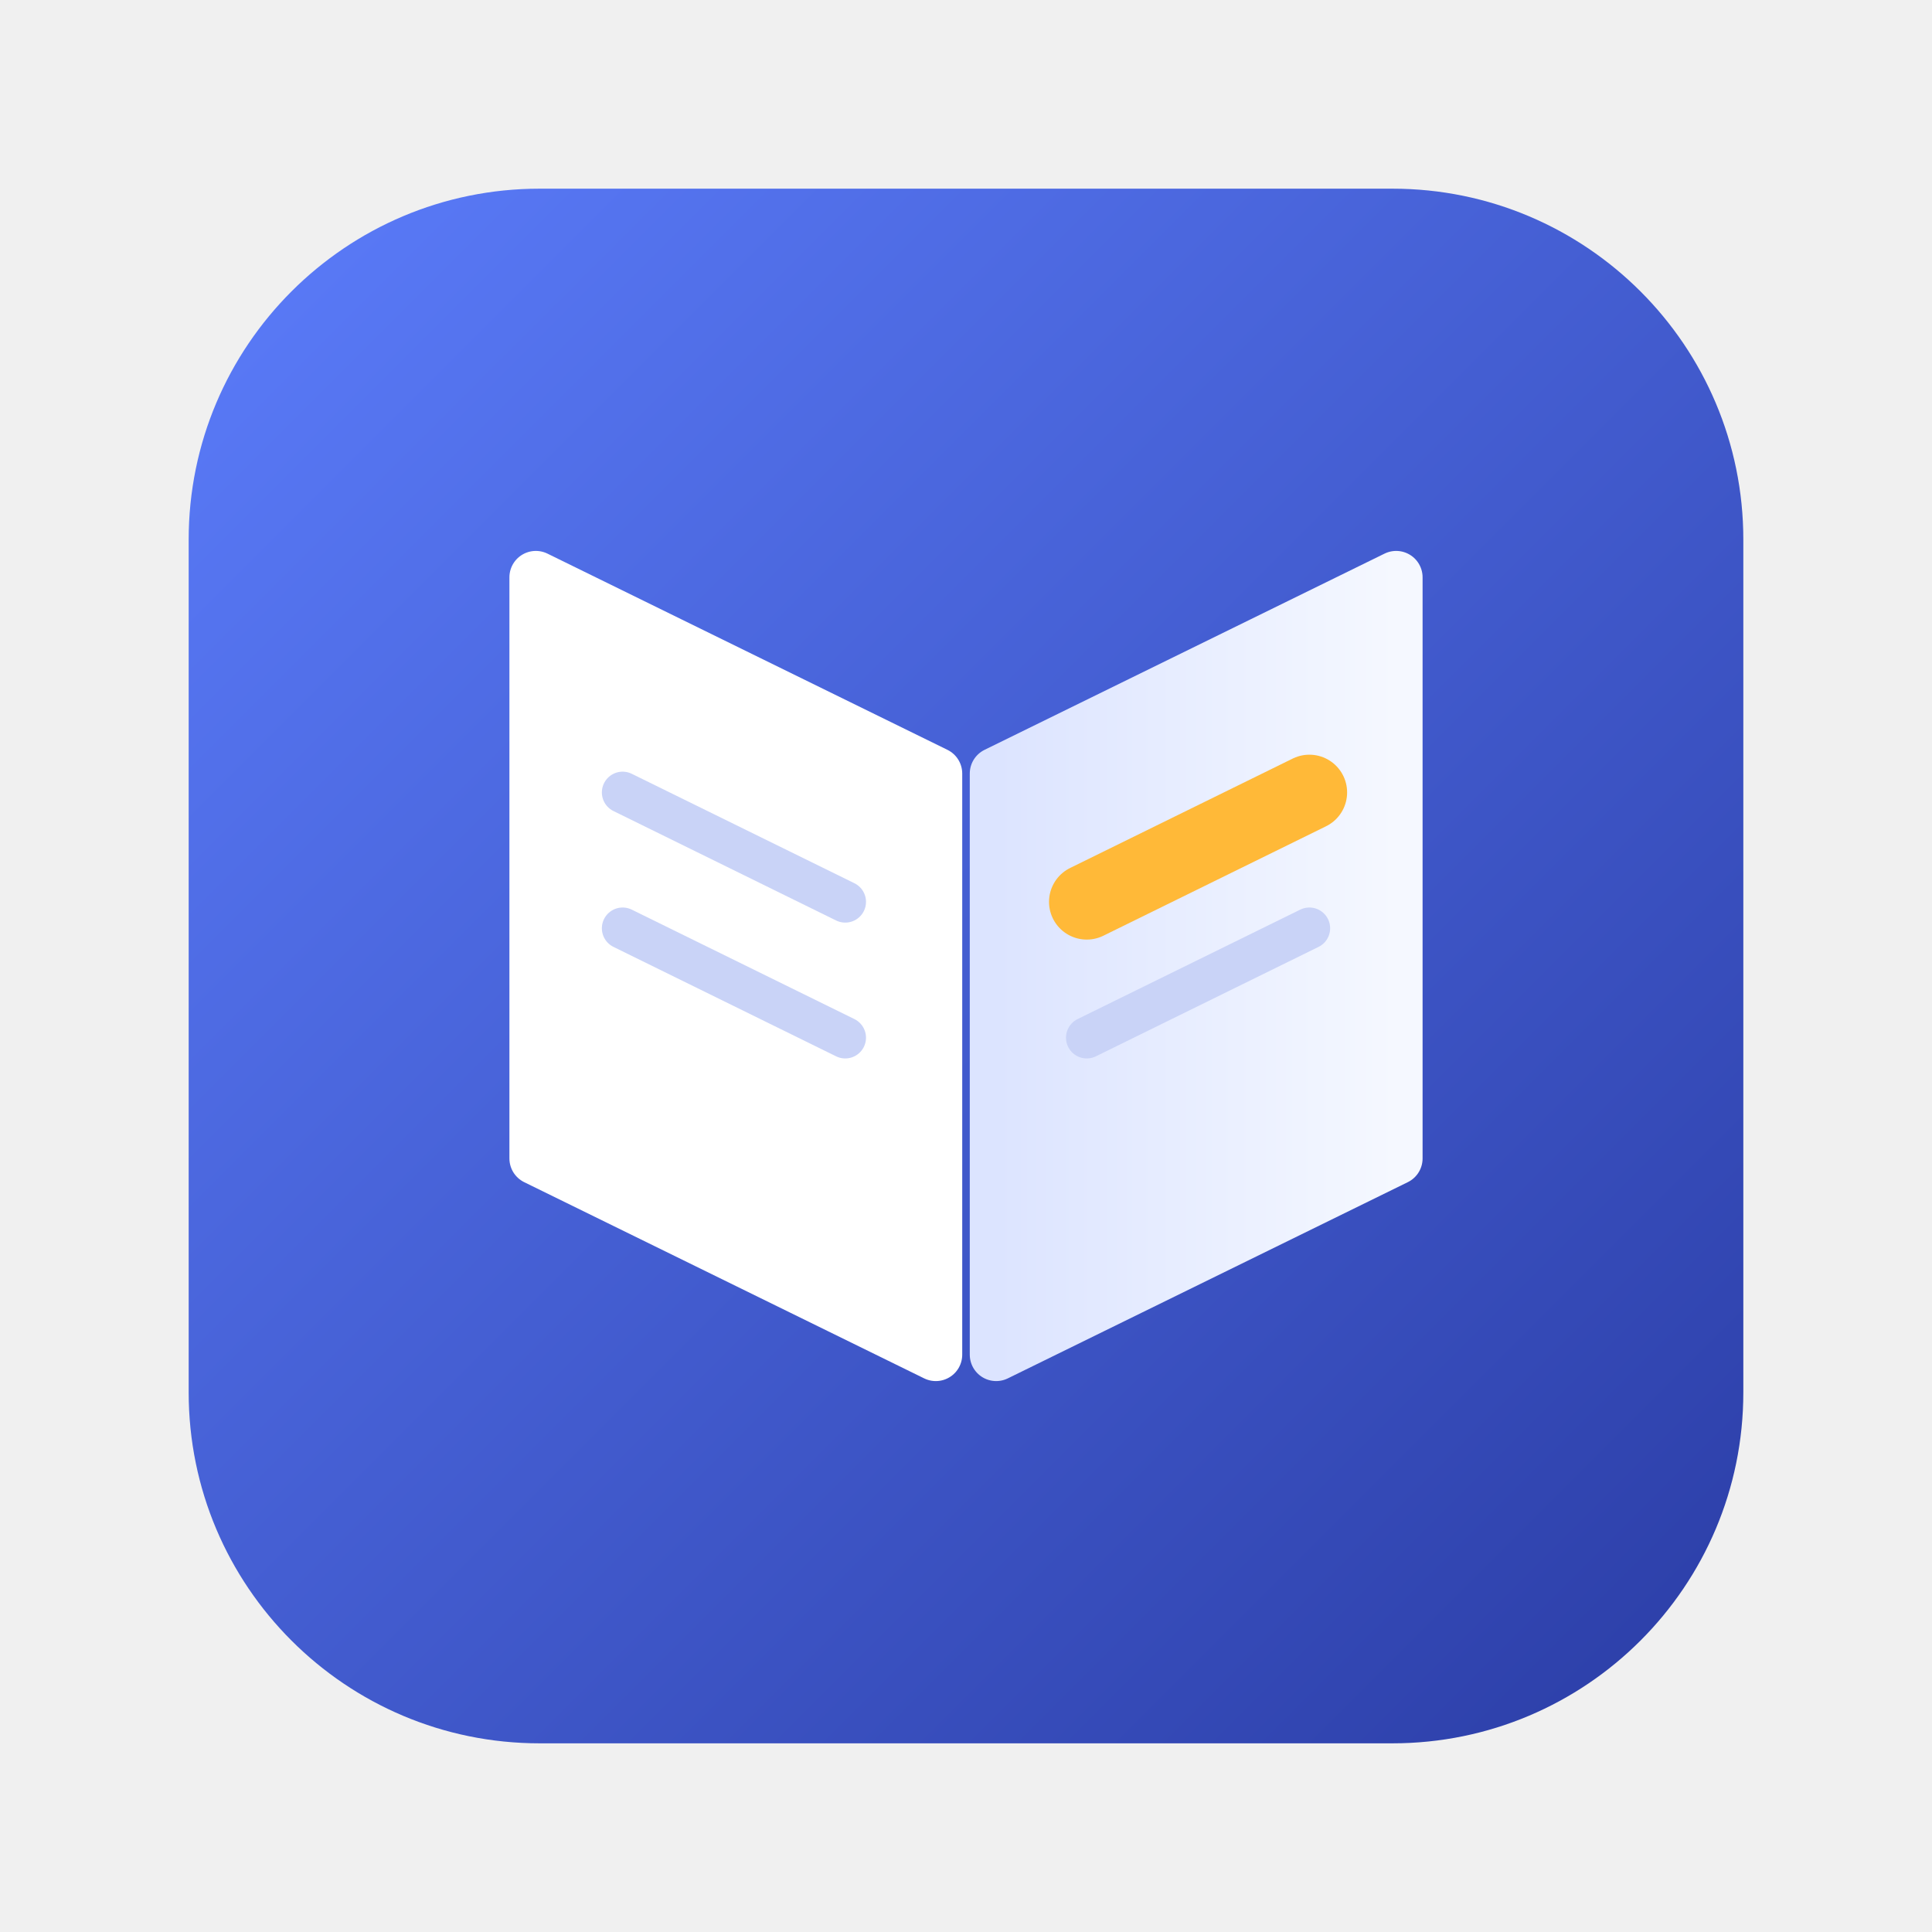
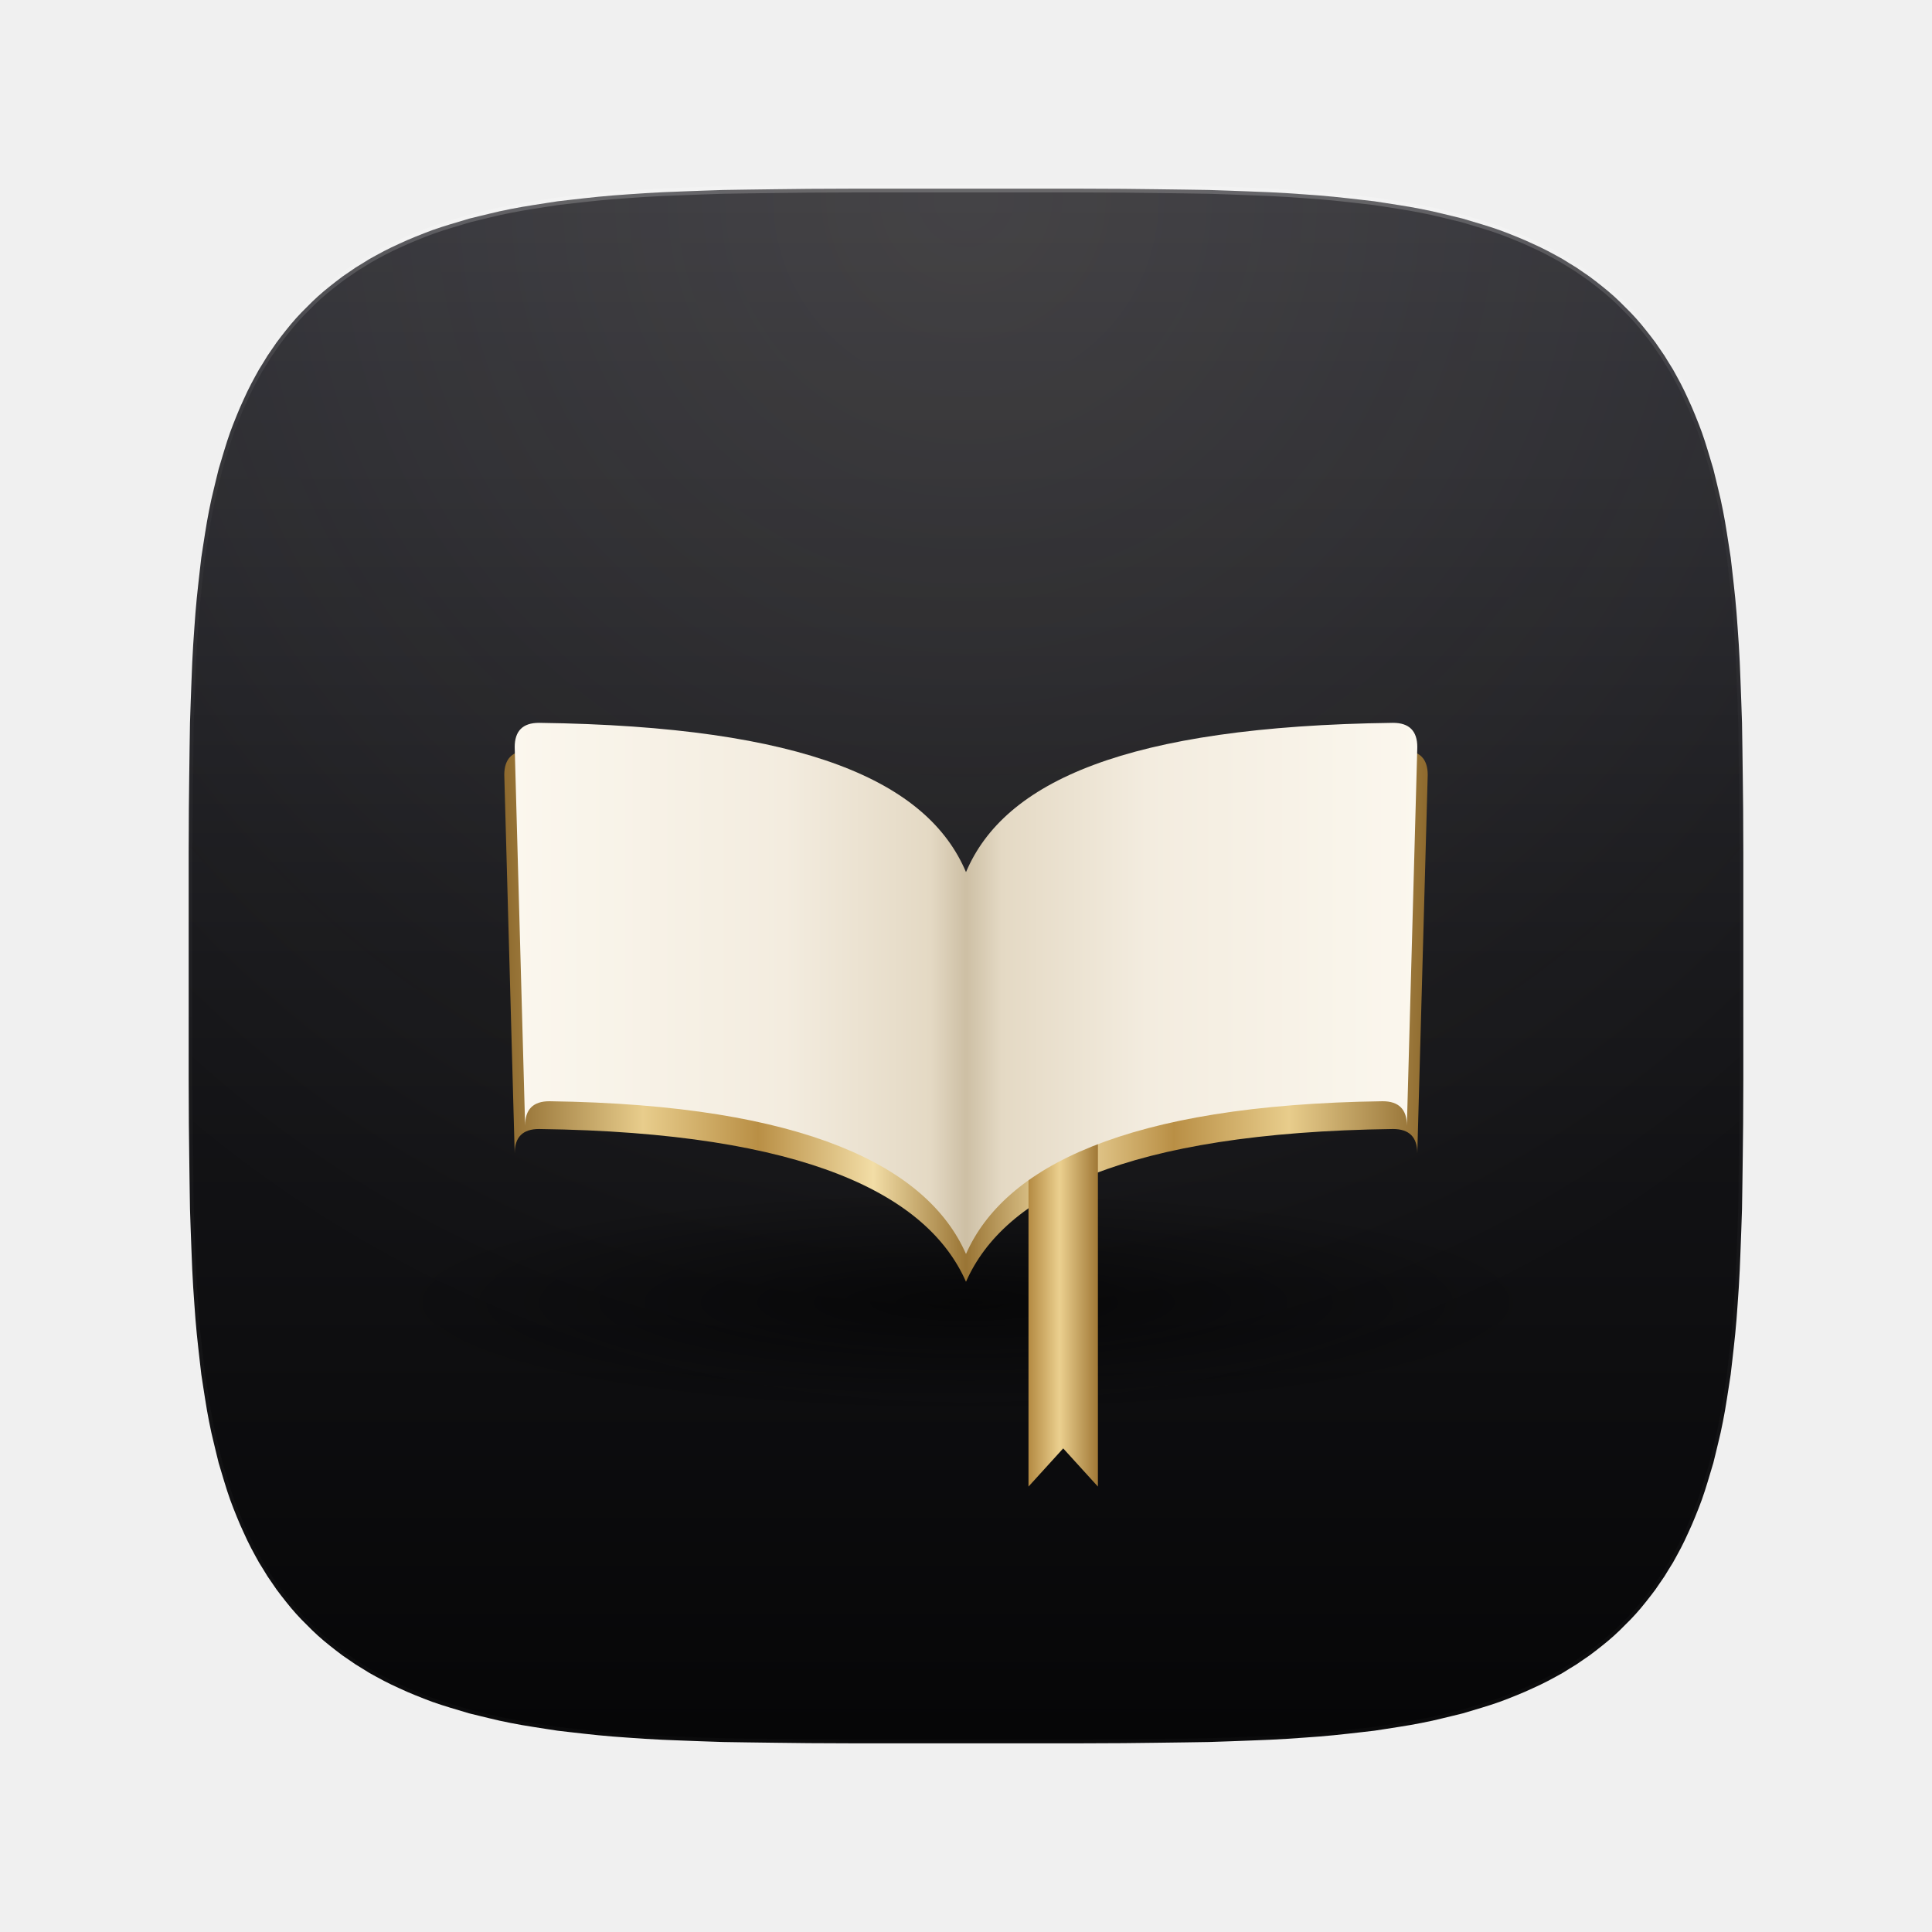
- <svg xmlns="http://www.w3.org/2000/svg" viewBox="0 0 1024 1024" width="1024" height="1024">
+ <svg xmlns="http://www.w3.org/2000/svg" xmlns:xlink="http://www.w3.org/1999/xlink" viewBox="0 0 1024 1024" width="1024" height="1024">
  <defs>
-     <linearGradient id="tile" x1="0" y1="0" x2="1" y2="1">
-       <stop offset="0" stop-color="#5B7CFA" />
-       <stop offset="1" stop-color="#2B3DA6" />
+     <path id="shape" d="M924.0 512.0 924.0 571.9 923.9 595.4 923.7 613.1 923.5 627.9 923.3 640.9 922.9 652.6 922.5 663.2 922.1 673.1 921.6 682.3 921.0 691.0 920.4 699.2 919.7 707.0 918.9 714.5 918.1 721.6 917.3 728.5 916.3 735.0 915.3 741.4 914.3 747.5 913.2 753.4 912.0 759.2 910.7 764.7 909.4 770.1 908.1 775.4 906.6 780.4 905.1 785.4 903.6 790.2 902.0 794.9 900.3 799.4 898.5 803.9 896.7 808.2 894.8 812.4 892.9 816.5 890.9 820.5 888.8 824.4 886.7 828.2 884.4 831.9 882.2 835.5 879.8 839.0 877.4 842.5 874.9 845.8 872.3 849.1 869.7 852.3 867.0 855.4 864.2 858.4 861.3 861.3 858.4 864.2 855.4 867.0 852.3 869.7 849.1 872.3 845.8 874.9 842.5 877.4 839.0 879.8 835.5 882.2 831.9 884.4 828.2 886.7 824.4 888.8 820.5 890.9 816.5 892.9 812.4 894.8 808.2 896.7 803.9 898.5 799.4 900.3 794.9 902.0 790.2 903.6 785.4 905.1 780.4 906.6 775.4 908.1 770.1 909.4 764.7 910.7 759.2 912.0 753.4 913.2 747.5 914.3 741.4 915.3 735.0 916.3 728.5 917.3 721.6 918.1 714.5 918.9 707.0 919.7 699.2 920.4 691.0 921.0 682.3 921.6 673.1 922.1 663.2 922.5 652.6 922.9 640.9 923.3 627.9 923.5 613.1 923.7 595.4 923.9 571.9 924.0 512.0 924.0 452.1 924.0 428.6 923.9 410.9 923.7 396.1 923.5 383.1 923.3 371.4 922.9 360.8 922.5 350.9 922.1 341.7 921.6 333.0 921.0 324.8 920.4 317.0 919.7 309.5 918.9 302.4 918.1 295.5 917.3 289.0 916.3 282.6 915.3 276.5 914.3 270.6 913.2 264.8 912.0 259.3 910.7 253.9 909.4 248.6 908.1 243.6 906.6 238.6 905.1 233.8 903.6 229.1 902.0 224.6 900.3 220.1 898.5 215.8 896.7 211.6 894.8 207.5 892.9 203.5 890.9 199.6 888.8 195.8 886.7 192.1 884.4 188.5 882.2 185.0 879.8 181.5 877.4 178.2 874.9 174.9 872.3 171.7 869.7 168.6 867.0 165.6 864.2 162.7 861.3 159.8 858.4 157.0 855.4 154.3 852.3 151.7 849.1 149.1 845.8 146.6 842.5 144.2 839.0 141.8 835.5 139.6 831.9 137.3 828.2 135.2 824.4 133.1 820.5 131.1 816.5 129.2 812.4 127.3 808.2 125.5 803.9 123.7 799.4 122.0 794.9 120.4 790.2 118.9 785.4 117.4 780.4 115.9 775.4 114.6 770.1 113.3 764.7 112.0 759.2 110.8 753.4 109.7 747.5 108.7 741.4 107.7 735.0 106.7 728.5 105.9 721.6 105.1 714.5 104.3 707.0 103.6 699.2 103.0 691.0 102.4 682.3 101.9 673.1 101.5 663.2 101.1 652.6 100.7 640.9 100.5 627.9 100.3 613.1 100.1 595.4 100.0 571.9 100.0 512.0 100.0 452.1 100.1 428.6 100.3 410.9 100.5 396.1 100.7 383.1 101.1 371.4 101.5 360.8 101.9 350.9 102.4 341.7 103.0 333.0 103.6 324.8 104.3 317.0 105.1 309.5 105.9 302.4 106.7 295.5 107.7 289.0 108.7 282.6 109.7 276.5 110.8 270.6 112.0 264.8 113.3 259.3 114.6 253.9 115.9 248.6 117.4 243.6 118.9 238.6 120.4 233.8 122.0 229.1 123.7 224.6 125.5 220.1 127.3 215.8 129.2 211.6 131.1 207.5 133.1 203.5 135.2 199.6 137.3 195.8 139.6 192.1 141.8 188.5 144.2 185.0 146.6 181.5 149.1 178.2 151.7 174.9 154.3 171.7 157.0 168.6 159.8 165.6 162.7 162.7 165.6 159.8 168.6 157.0 171.7 154.3 174.9 151.7 178.2 149.1 181.5 146.6 185.0 144.2 188.5 141.8 192.1 139.6 195.8 137.3 199.6 135.2 203.5 133.1 207.5 131.1 211.6 129.2 215.8 127.3 220.1 125.5 224.6 123.7 229.1 122.0 233.8 120.4 238.6 118.9 243.6 117.4 248.6 115.9 253.9 114.6 259.3 113.3 264.8 112.0 270.6 110.8 276.5 109.7 282.6 108.7 289.0 107.7 295.5 106.7 302.4 105.9 309.5 105.1 317.0 104.3 324.8 103.6 333.0 103.0 341.7 102.4 350.9 101.9 360.8 101.5 371.4 101.1 383.1 100.7 396.1 100.5 410.9 100.3 428.6 100.1 452.1 100.0 512.0 100.0 571.9 100.0 595.4 100.1 613.1 100.3 627.9 100.5 640.9 100.7 652.6 101.1 663.2 101.5 673.1 101.9 682.3 102.4 691.0 103.0 699.2 103.6 707.0 104.3 714.5 105.1 721.6 105.9 728.5 106.7 735.0 107.7 741.4 108.7 747.5 109.7 753.4 110.8 759.2 112.0 764.7 113.3 770.1 114.6 775.4 115.9 780.4 117.4 785.4 118.9 790.2 120.4 794.9 122.0 799.4 123.7 803.9 125.5 808.2 127.3 812.4 129.2 816.5 131.1 820.5 133.1 824.4 135.2 828.2 137.3 831.9 139.6 835.5 141.8 839.0 144.2 842.5 146.6 845.8 149.1 849.1 151.7 852.3 154.3 855.4 157.0 858.4 159.8 861.3 162.7 864.2 165.6 867.0 168.6 869.7 171.7 872.3 174.9 874.9 178.2 877.4 181.5 879.8 185.0 882.2 188.5 884.4 192.1 886.7 195.8 888.8 199.6 890.9 203.5 892.9 207.5 894.8 211.6 896.7 215.8 898.5 220.1 900.3 224.6 902.0 229.1 903.6 233.8 905.1 238.6 906.6 243.6 908.1 248.6 909.4 253.9 910.7 259.3 912.0 264.8 913.2 270.6 914.3 276.5 915.3 282.6 916.3 289.0 917.3 295.5 918.1 302.4 918.9 309.5 919.7 317.0 920.4 324.8 921.0 333.0 921.6 341.7 922.1 350.9 922.5 360.8 922.9 371.4 923.3 383.1 923.5 396.1 923.7 410.9 923.9 428.6 924.0 452.1Z" />
+     <linearGradient id="tile" x1="0" y1="0" x2="0" y2="1">
+       <stop offset="0" stop-color="#303036" />
+       <stop offset="0.5" stop-color="#161619" />
+       <stop offset="1" stop-color="#060607" />
    </linearGradient>
-     <linearGradient id="turn" x1="0" y1="0" x2="1" y2="0">
-       <stop offset="0" stop-color="#DCE4FF" />
-       <stop offset="1" stop-color="#F5F8FF" />
+     <radialGradient id="glow" cx="0.5" cy="0" r="0.8">
+       <stop offset="0" stop-color="#FFF1D6" stop-opacity="0.10" />
+       <stop offset="1" stop-color="#FFFFFF" stop-opacity="0" />
+     </radialGradient>
+     <linearGradient id="rim" x1="0" y1="0" x2="0" y2="1">
+       <stop offset="0" stop-color="#FFFFFF" stop-opacity="0.20" />
+       <stop offset="0.15" stop-color="#FFFFFF" stop-opacity="0.03" />
+       <stop offset="1" stop-color="#FFFFFF" stop-opacity="0.02" />
+     </linearGradient>
+     <linearGradient id="gilt" x1="0" y1="0" x2="1" y2="0">
+       <stop offset="0" stop-color="#8E6A2E" />
+       <stop offset="0.3" stop-color="#E8CD8C" />
+       <stop offset="0.55" stop-color="#B98F45" />
+       <stop offset="0.8" stop-color="#F2DDA6" />
+       <stop offset="1" stop-color="#9A7535" />
+     </linearGradient>
+     <linearGradient id="ribbon" x1="0" y1="0" x2="1" y2="0">
+       <stop offset="0" stop-color="#B48A42" />
+       <stop offset="0.45" stop-color="#EBD08F" />
+       <stop offset="1" stop-color="#A07836" />
+     </linearGradient>
+     <radialGradient id="pool" cx="0.5" cy="0.5" r="0.5">
+       <stop offset="0" stop-color="#000000" stop-opacity="0.6" />
+       <stop offset="1" stop-color="#000000" stop-opacity="0" />
+     </radialGradient>
+     <linearGradient id="ivory" x1="0" y1="0" x2="1" y2="0">
+       <stop offset="0" stop-color="#FBF7EE" />
+       <stop offset="0.6" stop-color="#F3ECDF" />
+       <stop offset="0.92" stop-color="#E4D9C4" />
+       <stop offset="1" stop-color="#CDBFA4" />
    </linearGradient>
  </defs>
-   <rect x="100" y="100" width="824" height="824" rx="186" fill="url(#tile)" />
-   <g stroke-linejoin="round" stroke-width="28">
-     <path d="M284 306 L496 410 L496 718 L284 614 Z" fill="#FFFFFF" stroke="#FFFFFF" />
-     <path d="M740 306 L528 410 L528 718 L740 614 Z" fill="url(#turn)" stroke="url(#turn)" />
-   </g>
-   <g fill="none" stroke-linecap="round">
-     <path d="M330 420 L448 478" stroke="#C9D3F7" stroke-width="22" />
-     <path d="M330 492 L448 550" stroke="#C9D3F7" stroke-width="22" />
-     <path d="M576 478 L694 420" stroke="#FFB938" stroke-width="40" />
-     <path d="M576 550 L694 492" stroke="#C9D3F7" stroke-width="22" />
+   <use xlink:href="#shape" fill="url(#tile)" />
+   <use xlink:href="#shape" fill="url(#glow)" />
+   <use xlink:href="#shape" fill="none" stroke="url(#rim)" stroke-width="4" />
+   <g transform="translate(512 580) scale(0.92) translate(-512 -580)">
+     <ellipse cx="512" cy="700" rx="330" ry="64" fill="url(#pool)" />
+     <path d="M512 468 C490 416 420 384 260 382 Q246 382 246 396 L252 614 Q252 600 266 600 C420 602 490 638 512 688 Z" fill="url(#gilt)" />
+     <path d="M512 468 C490 416 420 384 260 382 Q246 382 246 396 L252 614 Q252 600 266 600 C420 602 490 638 512 688 Z" fill="url(#gilt)" transform="translate(1024 0) scale(-1 1)" />
+     <path d="M548 600 L588 600 L588 806 L568 784 L548 806 Z" fill="url(#ribbon)" />
+     <path d="M512 452 C490 400 420 368 266 366 Q252 366 252 380 L258 598 Q258 584 272 584 C420 586 490 622 512 672 Z" fill="url(#ivory)" />
+     <path d="M512 452 C490 400 420 368 266 366 Q252 366 252 380 L258 598 Q258 584 272 584 C420 586 490 622 512 672 Z" fill="url(#ivory)" transform="translate(1024 0) scale(-1 1)" />
  </g>
</svg>
